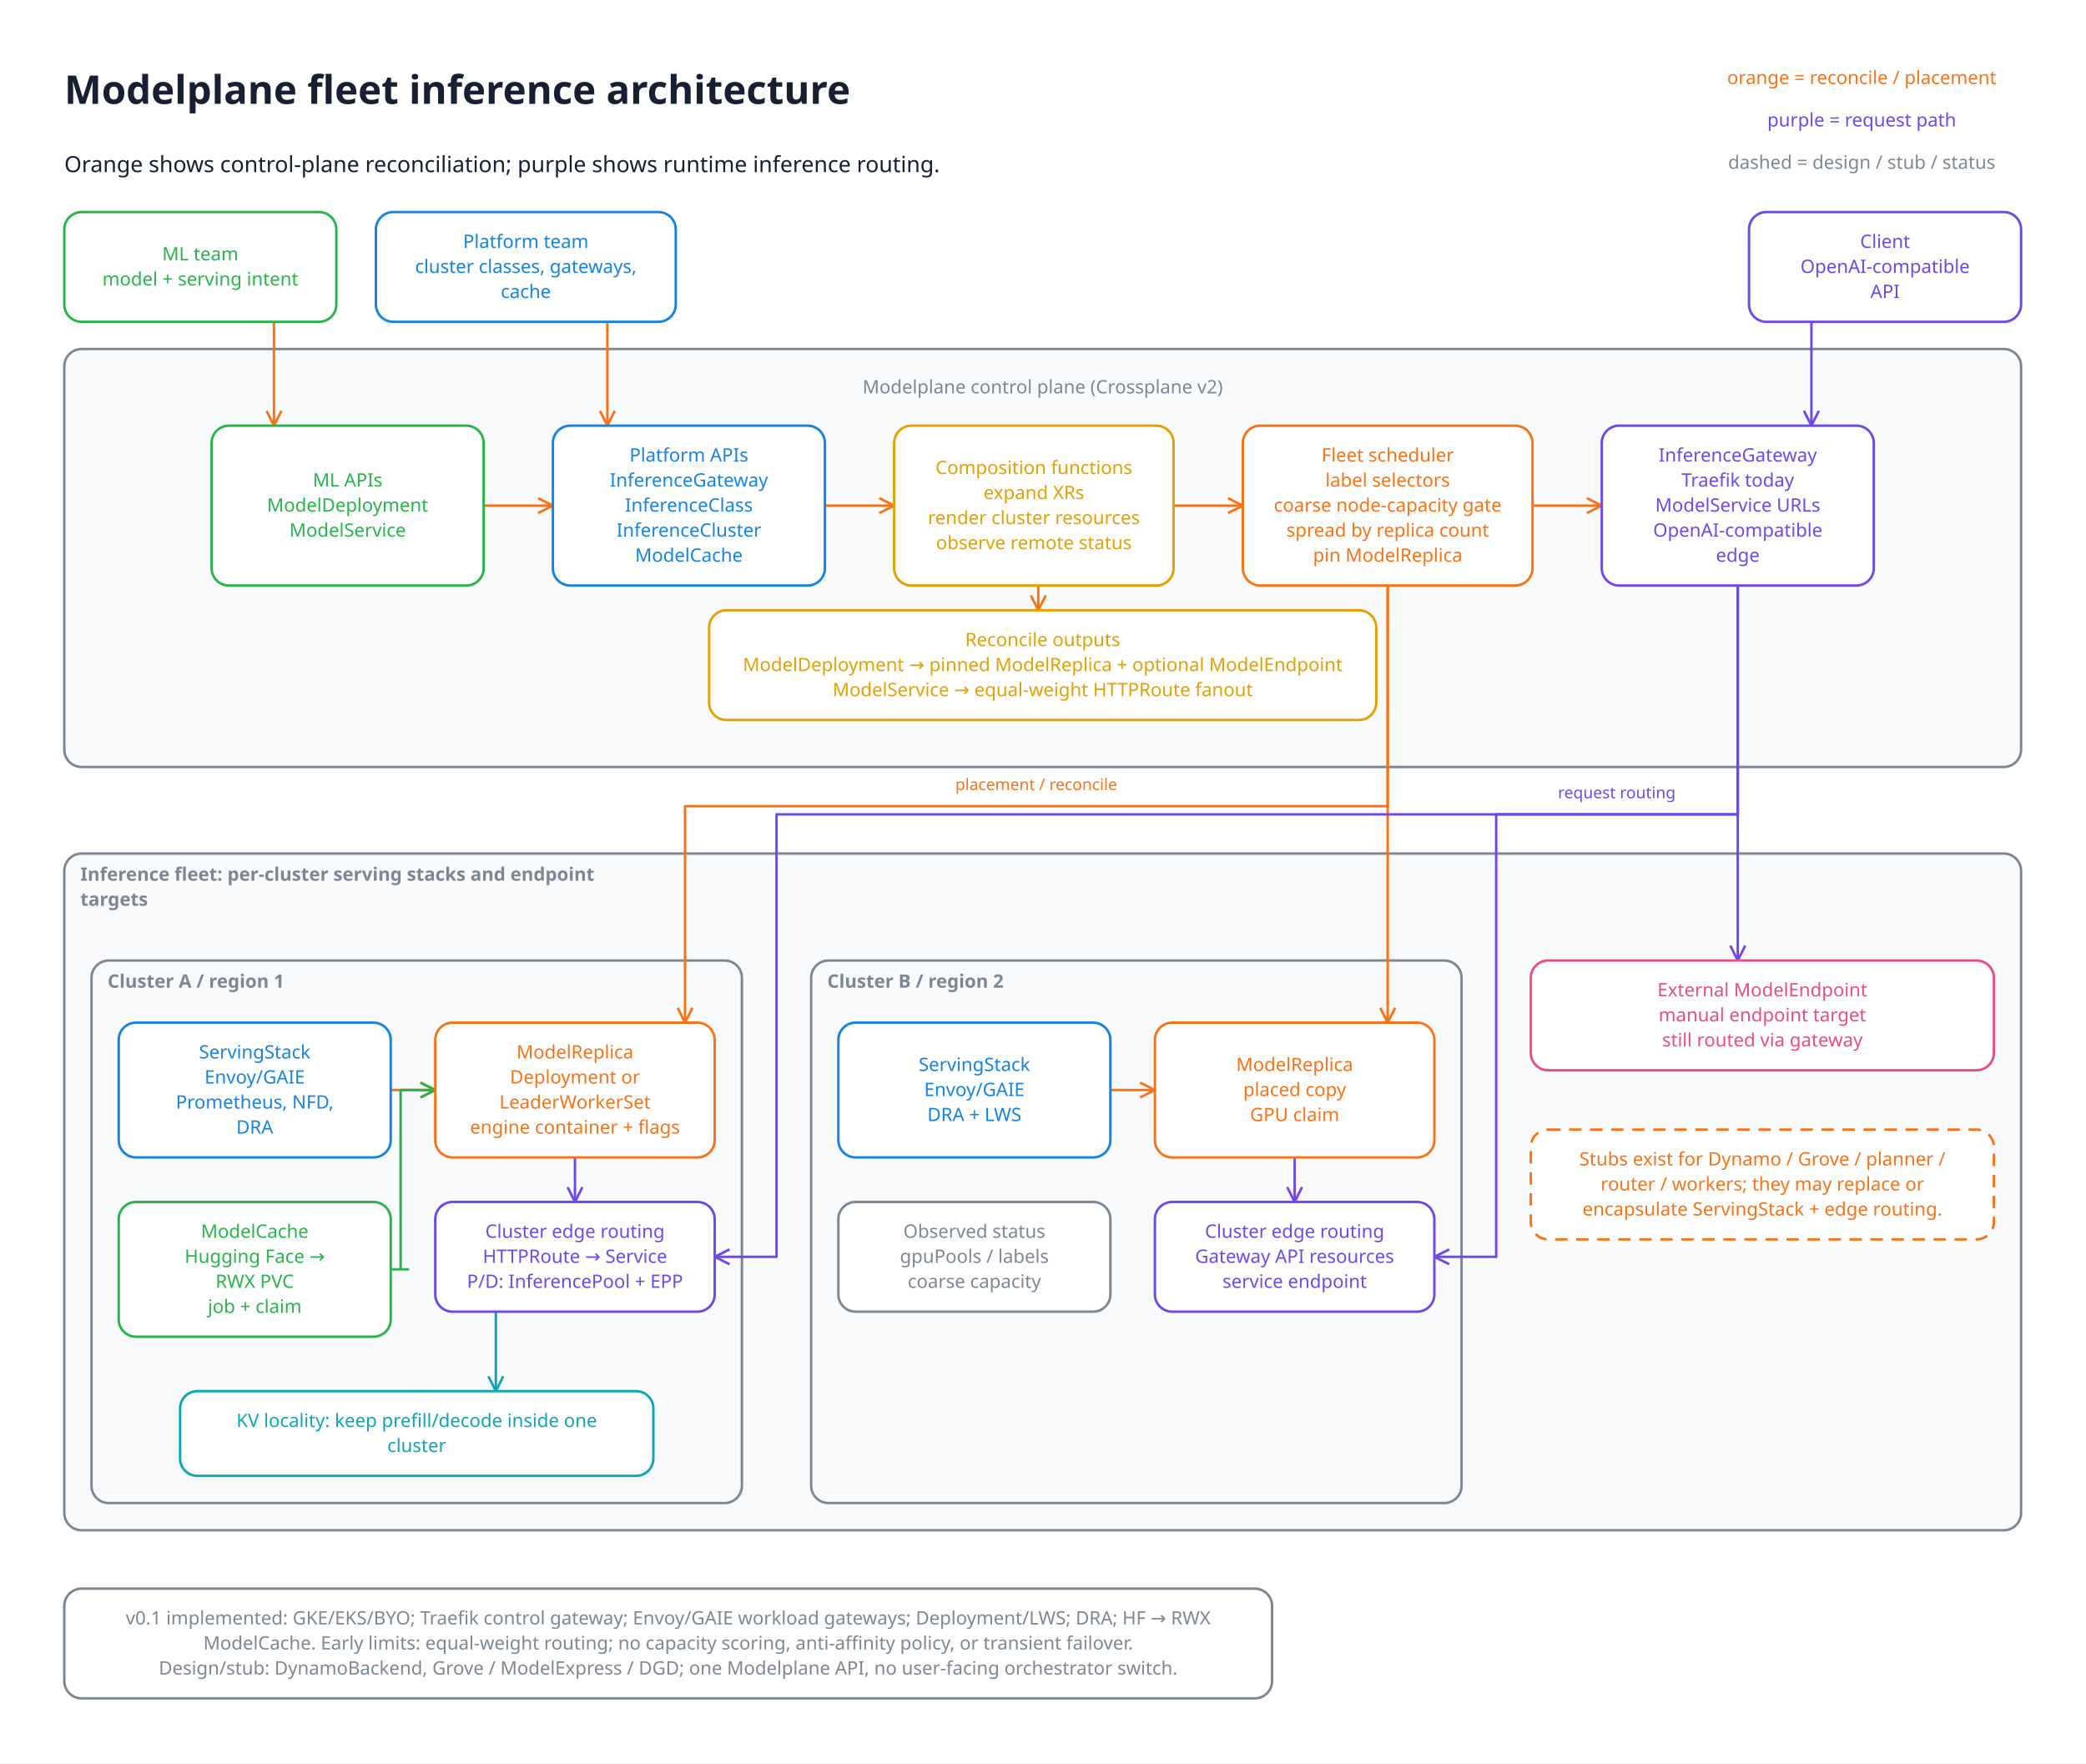
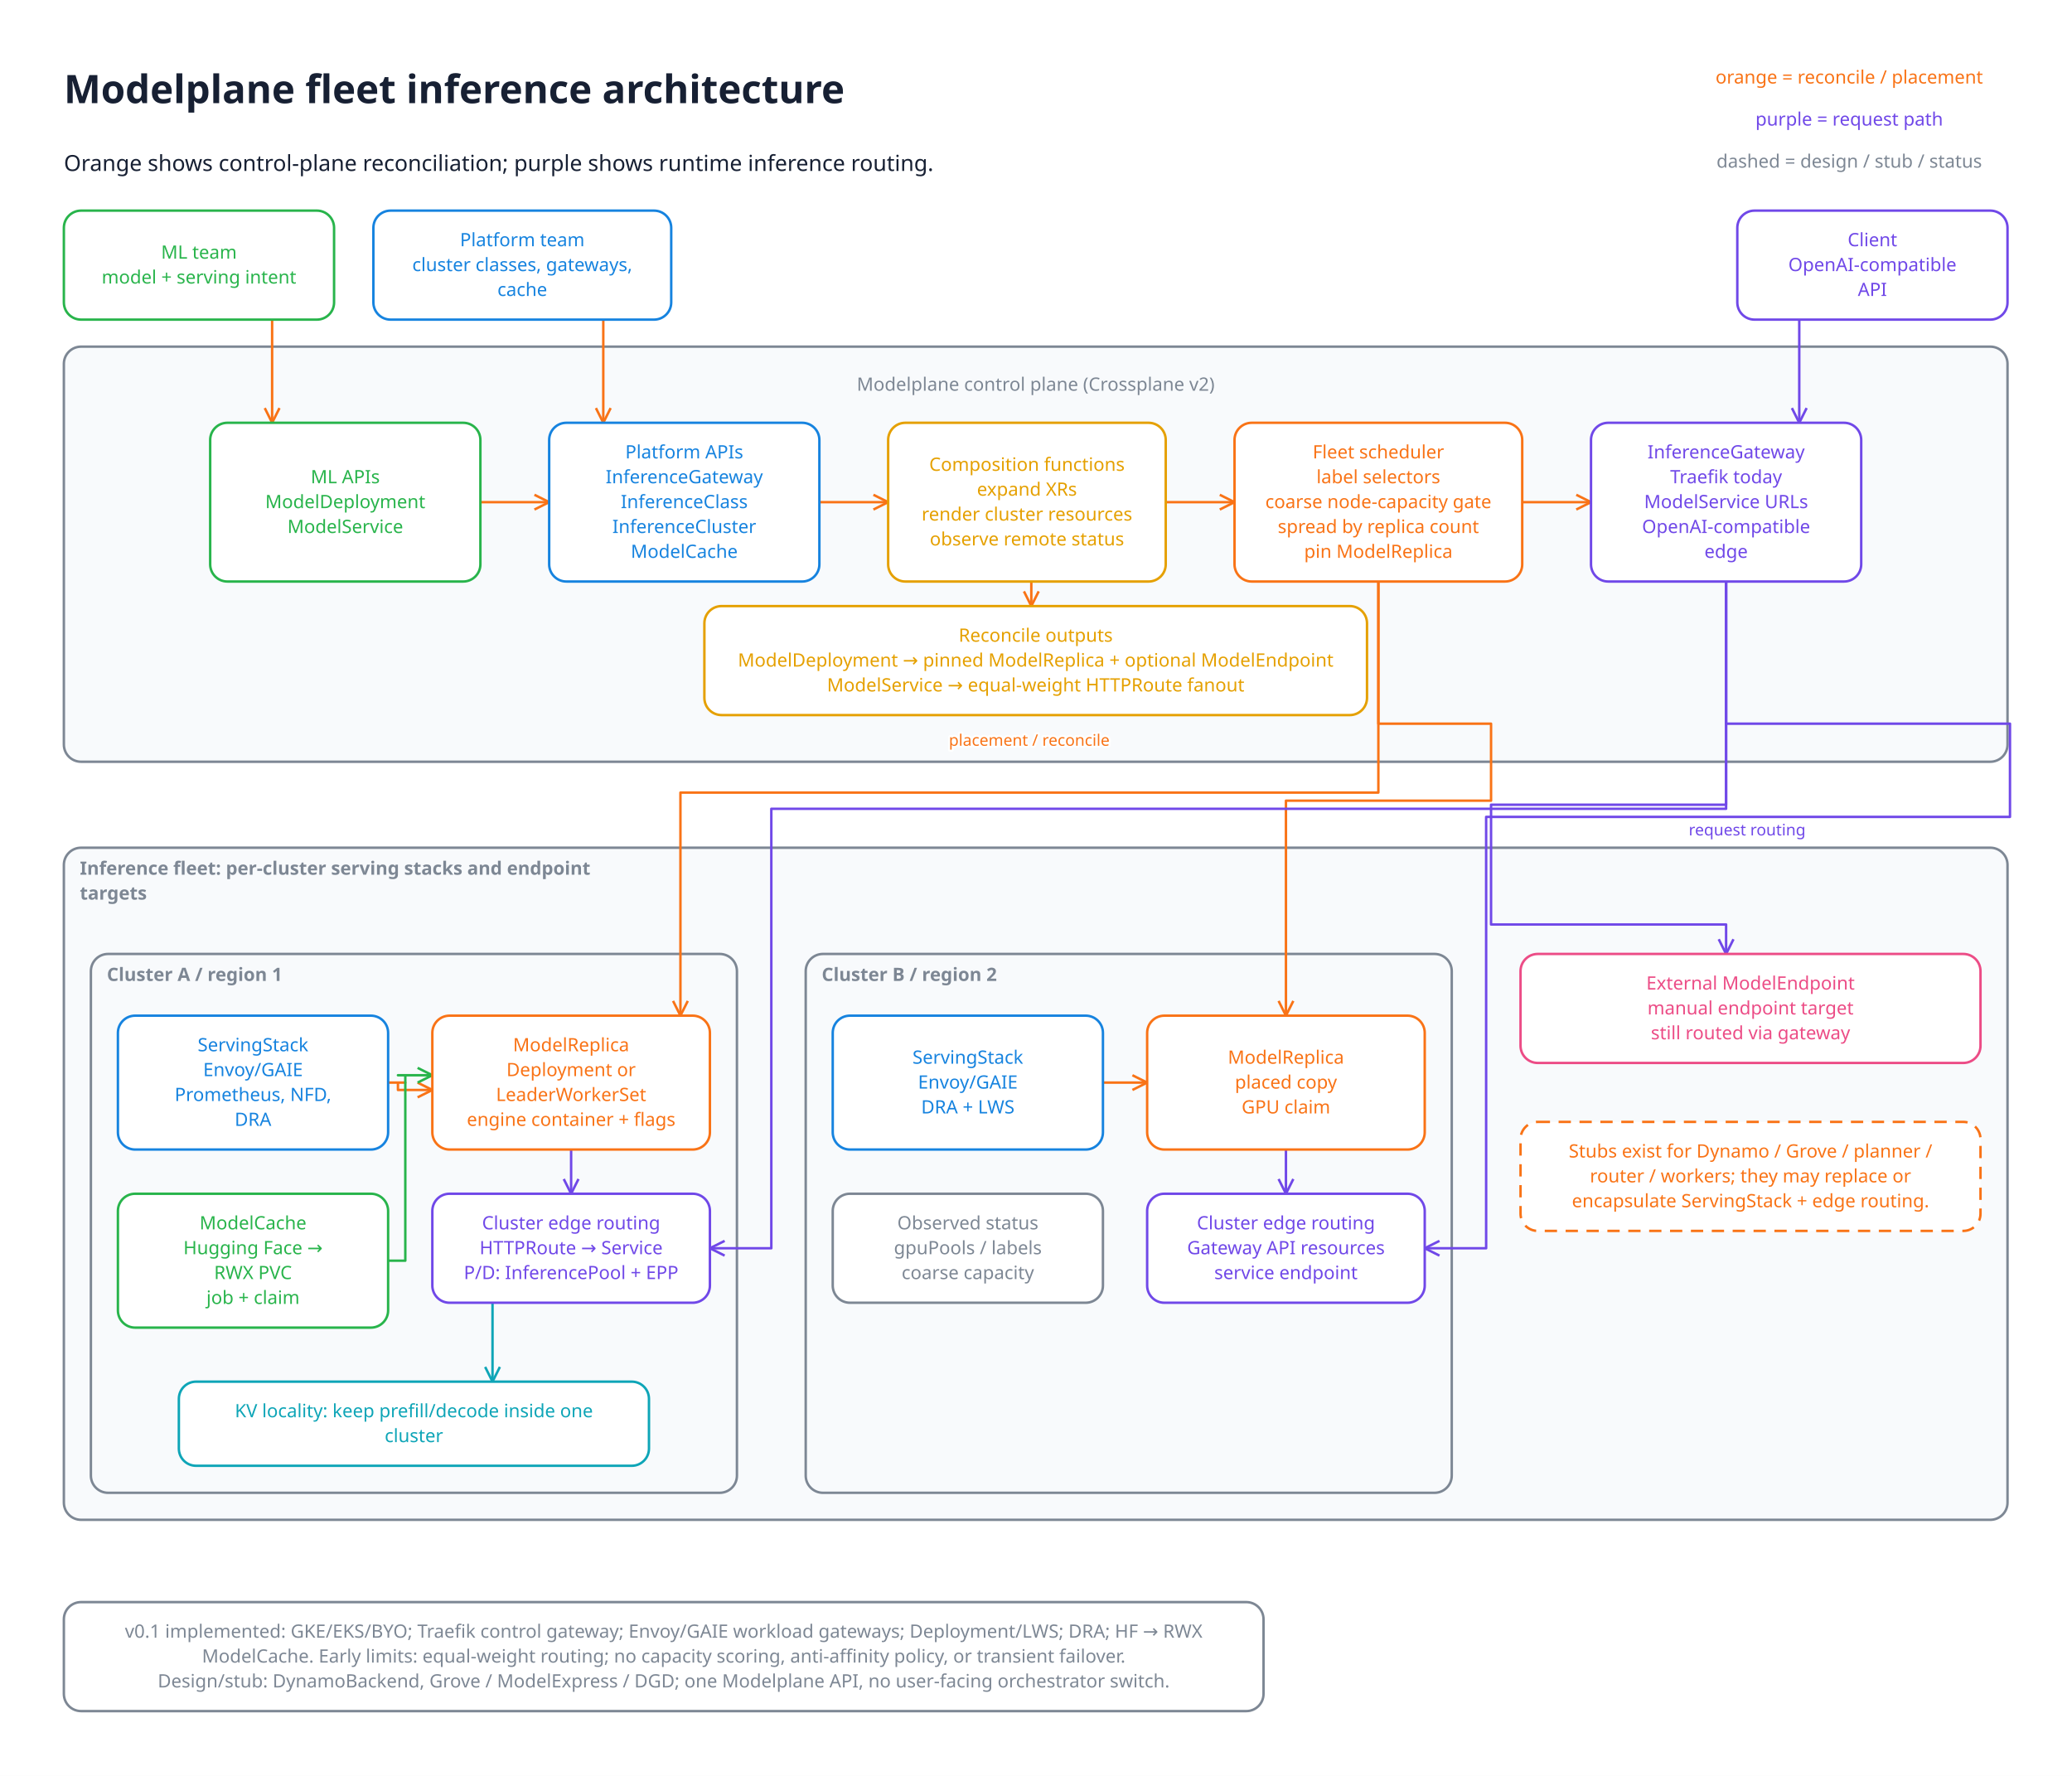
- <svg xmlns="http://www.w3.org/2000/svg" width="1687" height="1426" viewBox="0 0 1687 1426" role="img" aria-label="modelplane-fleet-inference">
+ <svg xmlns="http://www.w3.org/2000/svg" width="1687" height="1446" viewBox="0 0 1687 1446" role="img" aria-label="modelplane-fleet-inference">
  <rect width="100%" height="100%" fill="#ffffff" />
  <g id="boundaries">
    <rect x="52" y="282.25" width="1582.5" height="338" rx="14" fill="#f8fafc" stroke="#7d8794" stroke-width="2" />
    <rect x="52" y="690.25" width="1582.5" height="547.25" rx="14" fill="#f8fafc" stroke="#7d8794" stroke-width="2" />
    <rect x="74" y="776.75" width="526" height="438.75" rx="14" fill="#f8fafc" stroke="#7d8794" stroke-width="2" />
    <rect x="656" y="776.75" width="526" height="438.75" rx="14" fill="#f8fafc" stroke="#7d8794" stroke-width="2" />
  </g>
  <g id="corridor-dividers" />
  <g id="lines">
    <g data-line="$line-1">
      <polyline points="391.125,408.875 447.125,408.875" fill="none" stroke="#f97316" stroke-width="2" stroke-linejoin="round" stroke-linecap="round" />
      <path d="M 435.125 414.875 L 447.125 408.875 L 435.125 402.875" fill="none" stroke="#f97316" stroke-width="2" stroke-linejoin="round" />
    </g>
    <g data-line="$line-2">
      <polyline points="667.125,408.875 723.125,408.875" fill="none" stroke="#f97316" stroke-width="2" stroke-linejoin="round" stroke-linecap="round" />
      <path d="M 711.125 414.875 L 723.125 408.875 L 711.125 402.875" fill="none" stroke="#f97316" stroke-width="2" stroke-linejoin="round" />
    </g>
    <g data-line="$line-3">
      <polyline points="949.125,408.875 1005.125,408.875" fill="none" stroke="#f97316" stroke-width="2" stroke-linejoin="round" stroke-linecap="round" />
      <path d="M 993.125 414.875 L 1005.125 408.875 L 993.125 402.875" fill="none" stroke="#f97316" stroke-width="2" stroke-linejoin="round" />
    </g>
    <g data-line="$line-4">
      <polyline points="1239.375,408.875 1295.375,408.875" fill="none" stroke="#f97316" stroke-width="2" stroke-linejoin="round" stroke-linecap="round" />
      <path d="M 1283.375 414.875 L 1295.375 408.875 L 1283.375 402.875" fill="none" stroke="#f97316" stroke-width="2" stroke-linejoin="round" />
    </g>
    <g data-line="$line-5">
      <polyline points="839.688,473.5 839.688,487.5 839.688,469.5 839.688,493.5" fill="none" stroke="#f97316" stroke-width="2" stroke-linejoin="round" stroke-linecap="round" />
      <path d="M 833.688 481.5 L 839.688 493.5 L 845.688 481.5" fill="none" stroke="#f97316" stroke-width="2" stroke-linejoin="round" />
    </g>
    <g data-line="edge-to-locality">
      <polyline points="401,1060.75 401,1103 401,1101 401,1125" fill="none" stroke="#0ea5b7" stroke-width="2" stroke-linejoin="round" stroke-linecap="round" />
      <path d="M 395 1113 L 401 1125 L 407 1113" fill="none" stroke="#0ea5b7" stroke-width="2" stroke-linejoin="round" />
    </g>
    <g data-line="stack-to-replica">
-       <polyline points="316,881.5 330,881.5 324,881.5 352,881.5" fill="none" stroke="#f97316" stroke-width="2" stroke-linejoin="round" stroke-linecap="round" />
-       <path d="M 340 887.5 L 352 881.5 L 340 875.5" fill="none" stroke="#f97316" stroke-width="2" stroke-linejoin="round" />
+       <polyline points="316,881.5 330,881.5 324,881.5 324,887.5 352,887.5" fill="none" stroke="#f97316" stroke-width="2" stroke-linejoin="round" stroke-linecap="round" />
+       <path d="M 340 893.5 L 352 887.5 L 340 881.5" fill="none" stroke="#f97316" stroke-width="2" stroke-linejoin="round" />
    </g>
    <g data-line="cache-to-replica">
-       <polyline points="316,1026.5 330,1026.5 324,1026.5 324,881.5 352,881.5" fill="none" stroke="#28b44b" stroke-width="2" stroke-linejoin="round" stroke-linecap="round" />
-       <path d="M 340 887.5 L 352 881.5 L 340 875.5" fill="none" stroke="#28b44b" stroke-width="2" stroke-linejoin="round" />
+       <polyline points="316,1026.5 330,1026.5 330,875.5 324,875.5 352,875.5" fill="none" stroke="#28b44b" stroke-width="2" stroke-linejoin="round" stroke-linecap="round" />
+       <path d="M 340 881.5 L 352 875.5 L 340 869.5" fill="none" stroke="#28b44b" stroke-width="2" stroke-linejoin="round" />
    </g>
    <g data-line="replica-to-edge">
      <polyline points="465,936 465,950 465,948 465,972" fill="none" stroke="#7048e8" stroke-width="2" stroke-linejoin="round" stroke-linecap="round" />
      <path d="M 459 960 L 465 972 L 471 960" fill="none" stroke="#7048e8" stroke-width="2" stroke-linejoin="round" />
    </g>
    <g data-line="stack-to-replica">
      <polyline points="898,881.5 912,881.5 910,881.5 934,881.5" fill="none" stroke="#f97316" stroke-width="2" stroke-linejoin="round" stroke-linecap="round" />
      <path d="M 922 887.5 L 934 881.5 L 922 875.5" fill="none" stroke="#f97316" stroke-width="2" stroke-linejoin="round" />
    </g>
    <g data-line="replica-to-edge">
      <polyline points="1047,936 1047,950 1047,948 1047,972" fill="none" stroke="#7048e8" stroke-width="2" stroke-linejoin="round" stroke-linecap="round" />
      <path d="M 1041 960 L 1047 972 L 1053 960" fill="none" stroke="#7048e8" stroke-width="2" stroke-linejoin="round" />
    </g>
    <g data-line="place-cluster-a">
-       <polyline points="1122.25,473.5 1122.25,589.25 1122.25,651.95 554,651.95 554,827" fill="none" stroke="#f97316" stroke-width="2" stroke-linejoin="round" stroke-linecap="round" />
+       <polyline points="1122.25,473.5 1122.25,589.25 1122.25,645.35 554,645.35 554,827" fill="none" stroke="#f97316" stroke-width="2" stroke-linejoin="round" stroke-linecap="round" />
      <path d="M 548 815 L 554 827 L 560 815" fill="none" stroke="#f97316" stroke-width="2" stroke-linejoin="round" />
    </g>
    <g data-line="place-cluster-b">
-       <polyline points="1122.25,473.5 1122.25,589.25 1122.25,827" fill="none" stroke="#f97316" stroke-width="2" stroke-linejoin="round" stroke-linecap="round" />
-       <path d="M 1116.25 815 L 1122.25 827 L 1128.25 815" fill="none" stroke="#f97316" stroke-width="2" stroke-linejoin="round" />
+       <polyline points="1122.25,473.5 1122.25,589.25 1214,589.25 1214,651.95 1047,651.95 1047,827" fill="none" stroke="#f97316" stroke-width="2" stroke-linejoin="round" stroke-linecap="round" />
+       <path d="M 1041 815 L 1047 827 L 1053 815" fill="none" stroke="#f97316" stroke-width="2" stroke-linejoin="round" />
    </g>
    <g data-line="request-cluster-a">
      <polyline points="1405.375,473.5 1405.375,589.25 1405.375,658.55 628,658.55 628,1016.375 578,1016.375" fill="none" stroke="#7048e8" stroke-width="2" stroke-linejoin="round" stroke-linecap="round" />
      <path d="M 590 1010.375 L 578 1016.375 L 590 1022.375" fill="none" stroke="#7048e8" stroke-width="2" stroke-linejoin="round" />
    </g>
    <g data-line="request-cluster-b">
-       <polyline points="1405.375,473.5 1405.375,589.25 1405.375,658.55 1210,658.55 1210,1016.375 1160,1016.375" fill="none" stroke="#7048e8" stroke-width="2" stroke-linejoin="round" stroke-linecap="round" />
+       <polyline points="1405.375,473.5 1405.375,589.25 1636.5,589.25 1636.5,665.15 1210,665.15 1210,1016.375 1160,1016.375" fill="none" stroke="#7048e8" stroke-width="2" stroke-linejoin="round" stroke-linecap="round" />
      <path d="M 1172 1010.375 L 1160 1016.375 L 1172 1022.375" fill="none" stroke="#7048e8" stroke-width="2" stroke-linejoin="round" />
    </g>
    <g data-line="request-external">
-       <polyline points="1405.375,473.5 1405.375,589.25 1405.375,776.75" fill="none" stroke="#7048e8" stroke-width="2" stroke-linejoin="round" stroke-linecap="round" />
+       <polyline points="1405.375,473.5 1405.375,589.25 1405.375,655.25 1214,655.25 1214,752.75 1405.375,752.75 1405.375,776.75" fill="none" stroke="#7048e8" stroke-width="2" stroke-linejoin="round" stroke-linecap="round" />
      <path d="M 1399.375 764.75 L 1405.375 776.75 L 1411.375 764.75" fill="none" stroke="#7048e8" stroke-width="2" stroke-linejoin="round" />
    </g>
    <g data-line="$line-17">
      <polyline points="221.562,260.25 221.562,274.25 221.562,271.25 221.562,344.25" fill="none" stroke="#f97316" stroke-width="2" stroke-linejoin="round" stroke-linecap="round" />
      <path d="M 215.562 332.25 L 221.562 344.25 L 227.562 332.25" fill="none" stroke="#f97316" stroke-width="2" stroke-linejoin="round" />
    </g>
    <g data-line="$line-18">
      <polyline points="491.188,260.25 491.188,274.25 491.188,271.25 491.188,344.25" fill="none" stroke="#f97316" stroke-width="2" stroke-linejoin="round" stroke-linecap="round" />
      <path d="M 485.188 332.25 L 491.188 344.25 L 497.188 332.25" fill="none" stroke="#f97316" stroke-width="2" stroke-linejoin="round" />
    </g>
    <g data-line="$line-19">
      <polyline points="1464.938,260.25 1464.938,274.25 1464.938,271.25 1464.938,344.25" fill="none" stroke="#7048e8" stroke-width="2" stroke-linejoin="round" stroke-linecap="round" />
      <path d="M 1458.938 332.25 L 1464.938 344.25 L 1470.938 332.25" fill="none" stroke="#7048e8" stroke-width="2" stroke-linejoin="round" />
    </g>
  </g>
  <g id="objects">
    <rect x="52" y="171.5" width="220" height="88.75" rx="14" fill="#ffffff" stroke="#28b44b" stroke-width="2" />
    <rect x="304" y="171.5" width="242.5" height="88.75" rx="14" fill="#ffffff" stroke="#1683df" stroke-width="2" />
    <rect x="1414.5" y="171.5" width="220" height="88.75" rx="14" fill="#ffffff" stroke="#7048e8" stroke-width="2" />
    <rect x="678.25" y="294.25" width="330" height="38" rx="14" fill="transparent" stroke="transparent" stroke-width="2" />
    <rect x="171.125" y="344.25" width="220" height="129.25" rx="14" fill="#ffffff" stroke="#28b44b" stroke-width="2" />
    <rect x="447.125" y="344.25" width="220" height="129.25" rx="14" fill="#ffffff" stroke="#1683df" stroke-width="2" />
    <rect x="723.125" y="344.25" width="226" height="129.25" rx="14" fill="#ffffff" stroke="#e5a000" stroke-width="2" />
    <rect x="1005.125" y="344.25" width="234.25" height="129.25" rx="14" fill="#ffffff" stroke="#f97316" stroke-width="2" />
    <rect x="1295.375" y="344.25" width="220" height="129.25" rx="14" fill="#ffffff" stroke="#7048e8" stroke-width="2" />
    <rect x="573.5" y="493.5" width="539.5" height="88.75" rx="14" fill="#ffffff" stroke="#e5a000" stroke-width="2" />
    <rect x="96" y="827" width="220" height="109" rx="14" fill="#ffffff" stroke="#1683df" stroke-width="2" />
    <rect x="352" y="827" width="226" height="109" rx="14" fill="#ffffff" stroke="#f97316" stroke-width="2" />
    <rect x="96" y="972" width="220" height="109" rx="14" fill="#ffffff" stroke="#28b44b" stroke-width="2" />
    <rect x="352" y="972" width="226" height="88.75" rx="14" fill="#ffffff" stroke="#7048e8" stroke-width="2" />
    <rect x="145.625" y="1125" width="382.75" height="68.5" rx="14" fill="#ffffff" stroke="#0ea5b7" stroke-width="2" />
    <rect x="678" y="827" width="220" height="109" rx="14" fill="#ffffff" stroke="#1683df" stroke-width="2" />
    <rect x="934" y="827" width="226" height="109" rx="14" fill="#ffffff" stroke="#f97316" stroke-width="2" />
    <rect x="678" y="972" width="220" height="88.75" rx="14" fill="#ffffff" stroke="#7d8794" stroke-width="2" />
    <rect x="934" y="972" width="226" height="88.75" rx="14" fill="#ffffff" stroke="#7048e8" stroke-width="2" />
    <rect x="1238" y="776.75" width="374.5" height="88.75" rx="14" fill="#ffffff" stroke="#ec4c86" stroke-width="2" />
    <rect x="1238" y="913.5" width="374.5" height="88.75" rx="14" fill="#ffffff" stroke="#f97316" stroke-width="2" stroke-dasharray="10 7" />
-     <rect x="52" y="1284.7" width="976.75" height="88.75" rx="14" fill="#ffffff" stroke="#7d8794" stroke-width="2" />
+     <rect x="52" y="1304.5" width="976.75" height="88.75" rx="14" fill="#ffffff" stroke="#7d8794" stroke-width="2" />
  </g>
  <g id="ports" />
  <g id="text">
    <text x="52" y="84" text-anchor="start" fill="#172033" font-family="ui-rounded, 'Comic Sans MS', sans-serif" font-size="32" font-weight="700">Modelplane fleet inference architecture</text>
    <text x="52" y="139.2" text-anchor="start" fill="#172033" font-family="ui-rounded, 'Comic Sans MS', sans-serif" font-size="18" font-weight="450">Orange shows control-plane reconciliation; purple shows runtime inference routing.</text>
    <text x="1505.625" y="68" text-anchor="middle" fill="#f97316" font-family="ui-rounded, 'Comic Sans MS', sans-serif" font-size="15" font-weight="450">orange = reconcile / placement</text>
    <text x="1505.625" y="102.25" text-anchor="middle" fill="#7048e8" font-family="ui-rounded, 'Comic Sans MS', sans-serif" font-size="15" font-weight="450">purple = request path</text>
    <text x="1505.625" y="136.5" text-anchor="middle" fill="#7d8794" font-family="ui-rounded, 'Comic Sans MS', sans-serif" font-size="15" font-weight="450">dashed = design / stub / status</text>
    <text x="162" y="210.625" text-anchor="middle" fill="#28b44b" font-family="ui-rounded, 'Comic Sans MS', sans-serif" font-size="15" font-weight="450">ML team</text>
    <text x="162" y="230.875" text-anchor="middle" fill="#28b44b" font-family="ui-rounded, 'Comic Sans MS', sans-serif" font-size="15" font-weight="450">model + serving intent</text>
    <text x="425.25" y="200.5" text-anchor="middle" fill="#1683df" font-family="ui-rounded, 'Comic Sans MS', sans-serif" font-size="15" font-weight="450">Platform team</text>
    <text x="425.25" y="220.75" text-anchor="middle" fill="#1683df" font-family="ui-rounded, 'Comic Sans MS', sans-serif" font-size="15" font-weight="450">cluster classes, gateways,</text>
    <text x="425.25" y="241" text-anchor="middle" fill="#1683df" font-family="ui-rounded, 'Comic Sans MS', sans-serif" font-size="15" font-weight="450">cache</text>
    <text x="1524.5" y="200.5" text-anchor="middle" fill="#7048e8" font-family="ui-rounded, 'Comic Sans MS', sans-serif" font-size="15" font-weight="450">Client</text>
    <text x="1524.5" y="220.75" text-anchor="middle" fill="#7048e8" font-family="ui-rounded, 'Comic Sans MS', sans-serif" font-size="15" font-weight="450">OpenAI-compatible</text>
    <text x="1524.5" y="241" text-anchor="middle" fill="#7048e8" font-family="ui-rounded, 'Comic Sans MS', sans-serif" font-size="15" font-weight="450">API</text>
    <text x="843.25" y="318.125" text-anchor="middle" fill="#7d8794" font-family="ui-rounded, 'Comic Sans MS', sans-serif" font-size="15" font-weight="450">Modelplane control plane (Crossplane v2)</text>
    <text x="281.125" y="393.5" text-anchor="middle" fill="#28b44b" font-family="ui-rounded, 'Comic Sans MS', sans-serif" font-size="15" font-weight="450">ML APIs</text>
    <text x="281.125" y="413.75" text-anchor="middle" fill="#28b44b" font-family="ui-rounded, 'Comic Sans MS', sans-serif" font-size="15" font-weight="450">ModelDeployment</text>
    <text x="281.125" y="434" text-anchor="middle" fill="#28b44b" font-family="ui-rounded, 'Comic Sans MS', sans-serif" font-size="15" font-weight="450">ModelService</text>
    <text x="557.125" y="373.25" text-anchor="middle" fill="#1683df" font-family="ui-rounded, 'Comic Sans MS', sans-serif" font-size="15" font-weight="450">Platform APIs</text>
    <text x="557.125" y="393.5" text-anchor="middle" fill="#1683df" font-family="ui-rounded, 'Comic Sans MS', sans-serif" font-size="15" font-weight="450">InferenceGateway</text>
    <text x="557.125" y="413.75" text-anchor="middle" fill="#1683df" font-family="ui-rounded, 'Comic Sans MS', sans-serif" font-size="15" font-weight="450">InferenceClass</text>
    <text x="557.125" y="434" text-anchor="middle" fill="#1683df" font-family="ui-rounded, 'Comic Sans MS', sans-serif" font-size="15" font-weight="450">InferenceCluster</text>
    <text x="557.125" y="454.25" text-anchor="middle" fill="#1683df" font-family="ui-rounded, 'Comic Sans MS', sans-serif" font-size="15" font-weight="450">ModelCache</text>
    <text x="836.125" y="383.375" text-anchor="middle" fill="#e5a000" font-family="ui-rounded, 'Comic Sans MS', sans-serif" font-size="15" font-weight="450">Composition functions</text>
    <text x="836.125" y="403.625" text-anchor="middle" fill="#e5a000" font-family="ui-rounded, 'Comic Sans MS', sans-serif" font-size="15" font-weight="450">expand XRs</text>
    <text x="836.125" y="423.875" text-anchor="middle" fill="#e5a000" font-family="ui-rounded, 'Comic Sans MS', sans-serif" font-size="15" font-weight="450">render cluster resources</text>
    <text x="836.125" y="444.125" text-anchor="middle" fill="#e5a000" font-family="ui-rounded, 'Comic Sans MS', sans-serif" font-size="15" font-weight="450">observe remote status</text>
    <text x="1122.25" y="373.25" text-anchor="middle" fill="#f97316" font-family="ui-rounded, 'Comic Sans MS', sans-serif" font-size="15" font-weight="450">Fleet scheduler</text>
    <text x="1122.25" y="393.5" text-anchor="middle" fill="#f97316" font-family="ui-rounded, 'Comic Sans MS', sans-serif" font-size="15" font-weight="450">label selectors</text>
    <text x="1122.25" y="413.75" text-anchor="middle" fill="#f97316" font-family="ui-rounded, 'Comic Sans MS', sans-serif" font-size="15" font-weight="450">coarse node-capacity gate</text>
    <text x="1122.25" y="434" text-anchor="middle" fill="#f97316" font-family="ui-rounded, 'Comic Sans MS', sans-serif" font-size="15" font-weight="450">spread by replica count</text>
    <text x="1122.25" y="454.25" text-anchor="middle" fill="#f97316" font-family="ui-rounded, 'Comic Sans MS', sans-serif" font-size="15" font-weight="450">pin ModelReplica</text>
    <text x="1405.375" y="373.25" text-anchor="middle" fill="#7048e8" font-family="ui-rounded, 'Comic Sans MS', sans-serif" font-size="15" font-weight="450">InferenceGateway</text>
    <text x="1405.375" y="393.5" text-anchor="middle" fill="#7048e8" font-family="ui-rounded, 'Comic Sans MS', sans-serif" font-size="15" font-weight="450">Traefik today</text>
    <text x="1405.375" y="413.75" text-anchor="middle" fill="#7048e8" font-family="ui-rounded, 'Comic Sans MS', sans-serif" font-size="15" font-weight="450">ModelService URLs</text>
    <text x="1405.375" y="434" text-anchor="middle" fill="#7048e8" font-family="ui-rounded, 'Comic Sans MS', sans-serif" font-size="15" font-weight="450">OpenAI-compatible</text>
    <text x="1405.375" y="454.25" text-anchor="middle" fill="#7048e8" font-family="ui-rounded, 'Comic Sans MS', sans-serif" font-size="15" font-weight="450">edge</text>
    <text x="843.25" y="522.5" text-anchor="middle" fill="#e5a000" font-family="ui-rounded, 'Comic Sans MS', sans-serif" font-size="15" font-weight="450">Reconcile outputs</text>
    <text x="843.25" y="542.75" text-anchor="middle" fill="#e5a000" font-family="ui-rounded, 'Comic Sans MS', sans-serif" font-size="15" font-weight="450">ModelDeployment → pinned ModelReplica + optional ModelEndpoint</text>
    <text x="843.25" y="563" text-anchor="middle" fill="#e5a000" font-family="ui-rounded, 'Comic Sans MS', sans-serif" font-size="15" font-weight="450">ModelService → equal-weight HTTPRoute fanout</text>
    <text x="65" y="712.25" text-anchor="start" fill="#7d8794" font-family="ui-rounded, 'Comic Sans MS', sans-serif" font-size="15" font-weight="700">Inference fleet: per-cluster serving stacks and endpoint</text>
    <text x="65" y="732.5" text-anchor="start" fill="#7d8794" font-family="ui-rounded, 'Comic Sans MS', sans-serif" font-size="15" font-weight="700">targets</text>
    <text x="87" y="798.75" text-anchor="start" fill="#7d8794" font-family="ui-rounded, 'Comic Sans MS', sans-serif" font-size="15" font-weight="700">Cluster A / region 1</text>
    <text x="206" y="856" text-anchor="middle" fill="#1683df" font-family="ui-rounded, 'Comic Sans MS', sans-serif" font-size="15" font-weight="450">ServingStack</text>
    <text x="206" y="876.25" text-anchor="middle" fill="#1683df" font-family="ui-rounded, 'Comic Sans MS', sans-serif" font-size="15" font-weight="450">Envoy/GAIE</text>
    <text x="206" y="896.5" text-anchor="middle" fill="#1683df" font-family="ui-rounded, 'Comic Sans MS', sans-serif" font-size="15" font-weight="450">Prometheus, NFD,</text>
    <text x="206" y="916.75" text-anchor="middle" fill="#1683df" font-family="ui-rounded, 'Comic Sans MS', sans-serif" font-size="15" font-weight="450">DRA</text>
    <text x="465" y="856" text-anchor="middle" fill="#f97316" font-family="ui-rounded, 'Comic Sans MS', sans-serif" font-size="15" font-weight="450">ModelReplica</text>
    <text x="465" y="876.25" text-anchor="middle" fill="#f97316" font-family="ui-rounded, 'Comic Sans MS', sans-serif" font-size="15" font-weight="450">Deployment or</text>
    <text x="465" y="896.5" text-anchor="middle" fill="#f97316" font-family="ui-rounded, 'Comic Sans MS', sans-serif" font-size="15" font-weight="450">LeaderWorkerSet</text>
    <text x="465" y="916.75" text-anchor="middle" fill="#f97316" font-family="ui-rounded, 'Comic Sans MS', sans-serif" font-size="15" font-weight="450">engine container + flags</text>
    <text x="206" y="1001" text-anchor="middle" fill="#28b44b" font-family="ui-rounded, 'Comic Sans MS', sans-serif" font-size="15" font-weight="450">ModelCache</text>
    <text x="206" y="1021.25" text-anchor="middle" fill="#28b44b" font-family="ui-rounded, 'Comic Sans MS', sans-serif" font-size="15" font-weight="450">Hugging Face →</text>
    <text x="206" y="1041.5" text-anchor="middle" fill="#28b44b" font-family="ui-rounded, 'Comic Sans MS', sans-serif" font-size="15" font-weight="450">RWX PVC</text>
    <text x="206" y="1061.75" text-anchor="middle" fill="#28b44b" font-family="ui-rounded, 'Comic Sans MS', sans-serif" font-size="15" font-weight="450">job + claim</text>
    <text x="465" y="1001" text-anchor="middle" fill="#7048e8" font-family="ui-rounded, 'Comic Sans MS', sans-serif" font-size="15" font-weight="450">Cluster edge routing</text>
    <text x="465" y="1021.25" text-anchor="middle" fill="#7048e8" font-family="ui-rounded, 'Comic Sans MS', sans-serif" font-size="15" font-weight="450">HTTPRoute → Service</text>
    <text x="465" y="1041.5" text-anchor="middle" fill="#7048e8" font-family="ui-rounded, 'Comic Sans MS', sans-serif" font-size="15" font-weight="450">P/D: InferencePool + EPP</text>
    <text x="337" y="1154" text-anchor="middle" fill="#0ea5b7" font-family="ui-rounded, 'Comic Sans MS', sans-serif" font-size="15" font-weight="450">KV locality: keep prefill/decode inside one</text>
    <text x="337" y="1174.25" text-anchor="middle" fill="#0ea5b7" font-family="ui-rounded, 'Comic Sans MS', sans-serif" font-size="15" font-weight="450">cluster</text>
    <text x="669" y="798.75" text-anchor="start" fill="#7d8794" font-family="ui-rounded, 'Comic Sans MS', sans-serif" font-size="15" font-weight="700">Cluster B / region 2</text>
    <text x="788" y="866.125" text-anchor="middle" fill="#1683df" font-family="ui-rounded, 'Comic Sans MS', sans-serif" font-size="15" font-weight="450">ServingStack</text>
    <text x="788" y="886.375" text-anchor="middle" fill="#1683df" font-family="ui-rounded, 'Comic Sans MS', sans-serif" font-size="15" font-weight="450">Envoy/GAIE</text>
    <text x="788" y="906.625" text-anchor="middle" fill="#1683df" font-family="ui-rounded, 'Comic Sans MS', sans-serif" font-size="15" font-weight="450">DRA + LWS</text>
    <text x="1047" y="866.125" text-anchor="middle" fill="#f97316" font-family="ui-rounded, 'Comic Sans MS', sans-serif" font-size="15" font-weight="450">ModelReplica</text>
    <text x="1047" y="886.375" text-anchor="middle" fill="#f97316" font-family="ui-rounded, 'Comic Sans MS', sans-serif" font-size="15" font-weight="450">placed copy</text>
    <text x="1047" y="906.625" text-anchor="middle" fill="#f97316" font-family="ui-rounded, 'Comic Sans MS', sans-serif" font-size="15" font-weight="450">GPU claim</text>
    <text x="788" y="1001" text-anchor="middle" fill="#7d8794" font-family="ui-rounded, 'Comic Sans MS', sans-serif" font-size="15" font-weight="450">Observed status</text>
    <text x="788" y="1021.25" text-anchor="middle" fill="#7d8794" font-family="ui-rounded, 'Comic Sans MS', sans-serif" font-size="15" font-weight="450">gpuPools / labels</text>
    <text x="788" y="1041.5" text-anchor="middle" fill="#7d8794" font-family="ui-rounded, 'Comic Sans MS', sans-serif" font-size="15" font-weight="450">coarse capacity</text>
    <text x="1047" y="1001" text-anchor="middle" fill="#7048e8" font-family="ui-rounded, 'Comic Sans MS', sans-serif" font-size="15" font-weight="450">Cluster edge routing</text>
    <text x="1047" y="1021.25" text-anchor="middle" fill="#7048e8" font-family="ui-rounded, 'Comic Sans MS', sans-serif" font-size="15" font-weight="450">Gateway API resources</text>
    <text x="1047" y="1041.5" text-anchor="middle" fill="#7048e8" font-family="ui-rounded, 'Comic Sans MS', sans-serif" font-size="15" font-weight="450">service endpoint</text>
    <text x="1425.25" y="805.75" text-anchor="middle" fill="#ec4c86" font-family="ui-rounded, 'Comic Sans MS', sans-serif" font-size="15" font-weight="450">External ModelEndpoint</text>
    <text x="1425.25" y="826" text-anchor="middle" fill="#ec4c86" font-family="ui-rounded, 'Comic Sans MS', sans-serif" font-size="15" font-weight="450">manual endpoint target</text>
    <text x="1425.25" y="846.25" text-anchor="middle" fill="#ec4c86" font-family="ui-rounded, 'Comic Sans MS', sans-serif" font-size="15" font-weight="450">still routed via gateway</text>
    <text x="1425.25" y="942.5" text-anchor="middle" fill="#f97316" font-family="ui-rounded, 'Comic Sans MS', sans-serif" font-size="15" font-weight="450">Stubs exist for Dynamo / Grove / planner /</text>
    <text x="1425.25" y="962.75" text-anchor="middle" fill="#f97316" font-family="ui-rounded, 'Comic Sans MS', sans-serif" font-size="15" font-weight="450">router / workers; they may replace or</text>
    <text x="1425.25" y="983" text-anchor="middle" fill="#f97316" font-family="ui-rounded, 'Comic Sans MS', sans-serif" font-size="15" font-weight="450">encapsulate ServingStack + edge routing.</text>
-     <text x="540.375" y="1313.7" text-anchor="middle" fill="#7d8794" font-family="ui-rounded, 'Comic Sans MS', sans-serif" font-size="15" font-weight="450">v0.1 implemented: GKE/EKS/BYO; Traefik control gateway; Envoy/GAIE workload gateways; Deployment/LWS; DRA; HF → RWX</text>
-     <text x="540.375" y="1333.95" text-anchor="middle" fill="#7d8794" font-family="ui-rounded, 'Comic Sans MS', sans-serif" font-size="15" font-weight="450">ModelCache. Early limits: equal-weight routing; no capacity scoring, anti-affinity policy, or transient failover.</text>
-     <text x="540.375" y="1354.2" text-anchor="middle" fill="#7d8794" font-family="ui-rounded, 'Comic Sans MS', sans-serif" font-size="15" font-weight="450">Design/stub: DynamoBackend, Grove / ModelExpress / DGD; one Modelplane API, no user-facing orchestrator switch.</text>
+     <text x="540.375" y="1333.5" text-anchor="middle" fill="#7d8794" font-family="ui-rounded, 'Comic Sans MS', sans-serif" font-size="15" font-weight="450">v0.1 implemented: GKE/EKS/BYO; Traefik control gateway; Envoy/GAIE workload gateways; Deployment/LWS; DRA; HF → RWX</text>
+     <text x="540.375" y="1353.75" text-anchor="middle" fill="#7d8794" font-family="ui-rounded, 'Comic Sans MS', sans-serif" font-size="15" font-weight="450">ModelCache. Early limits: equal-weight routing; no capacity scoring, anti-affinity policy, or transient failover.</text>
+     <text x="540.375" y="1374" text-anchor="middle" fill="#7d8794" font-family="ui-rounded, 'Comic Sans MS', sans-serif" font-size="15" font-weight="450">Design/stub: DynamoBackend, Grove / ModelExpress / DGD; one Modelplane API, no user-facing orchestrator switch.</text>
    <g data-line-label="place-cluster-a">
-       <text x="838" y="638.95" text-anchor="middle" font-family="ui-rounded, sans-serif" font-size="13" fill="#f97316" stroke="#ffffff" stroke-opacity=".92" stroke-width="3.5" stroke-linejoin="round" paint-order="stroke fill">placement / reconcile</text>
+       <text x="838" y="607.25" text-anchor="middle" font-family="ui-rounded, sans-serif" font-size="13" fill="#f97316" stroke="#ffffff" stroke-opacity=".92" stroke-width="3.5" stroke-linejoin="round" paint-order="stroke fill">placement / reconcile</text>
    </g>
    <g data-line-label="request-cluster-b">
-       <text x="1307.5" y="645.55" text-anchor="middle" font-family="ui-rounded, sans-serif" font-size="13" fill="#7048e8" stroke="#ffffff" stroke-opacity=".92" stroke-width="3.5" stroke-linejoin="round" paint-order="stroke fill">request routing</text>
+       <text x="1422.5" y="680.25" text-anchor="middle" font-family="ui-rounded, sans-serif" font-size="13" fill="#7048e8" stroke="#ffffff" stroke-opacity=".92" stroke-width="3.5" stroke-linejoin="round" paint-order="stroke fill">request routing</text>
    </g>
  </g>
</svg>
